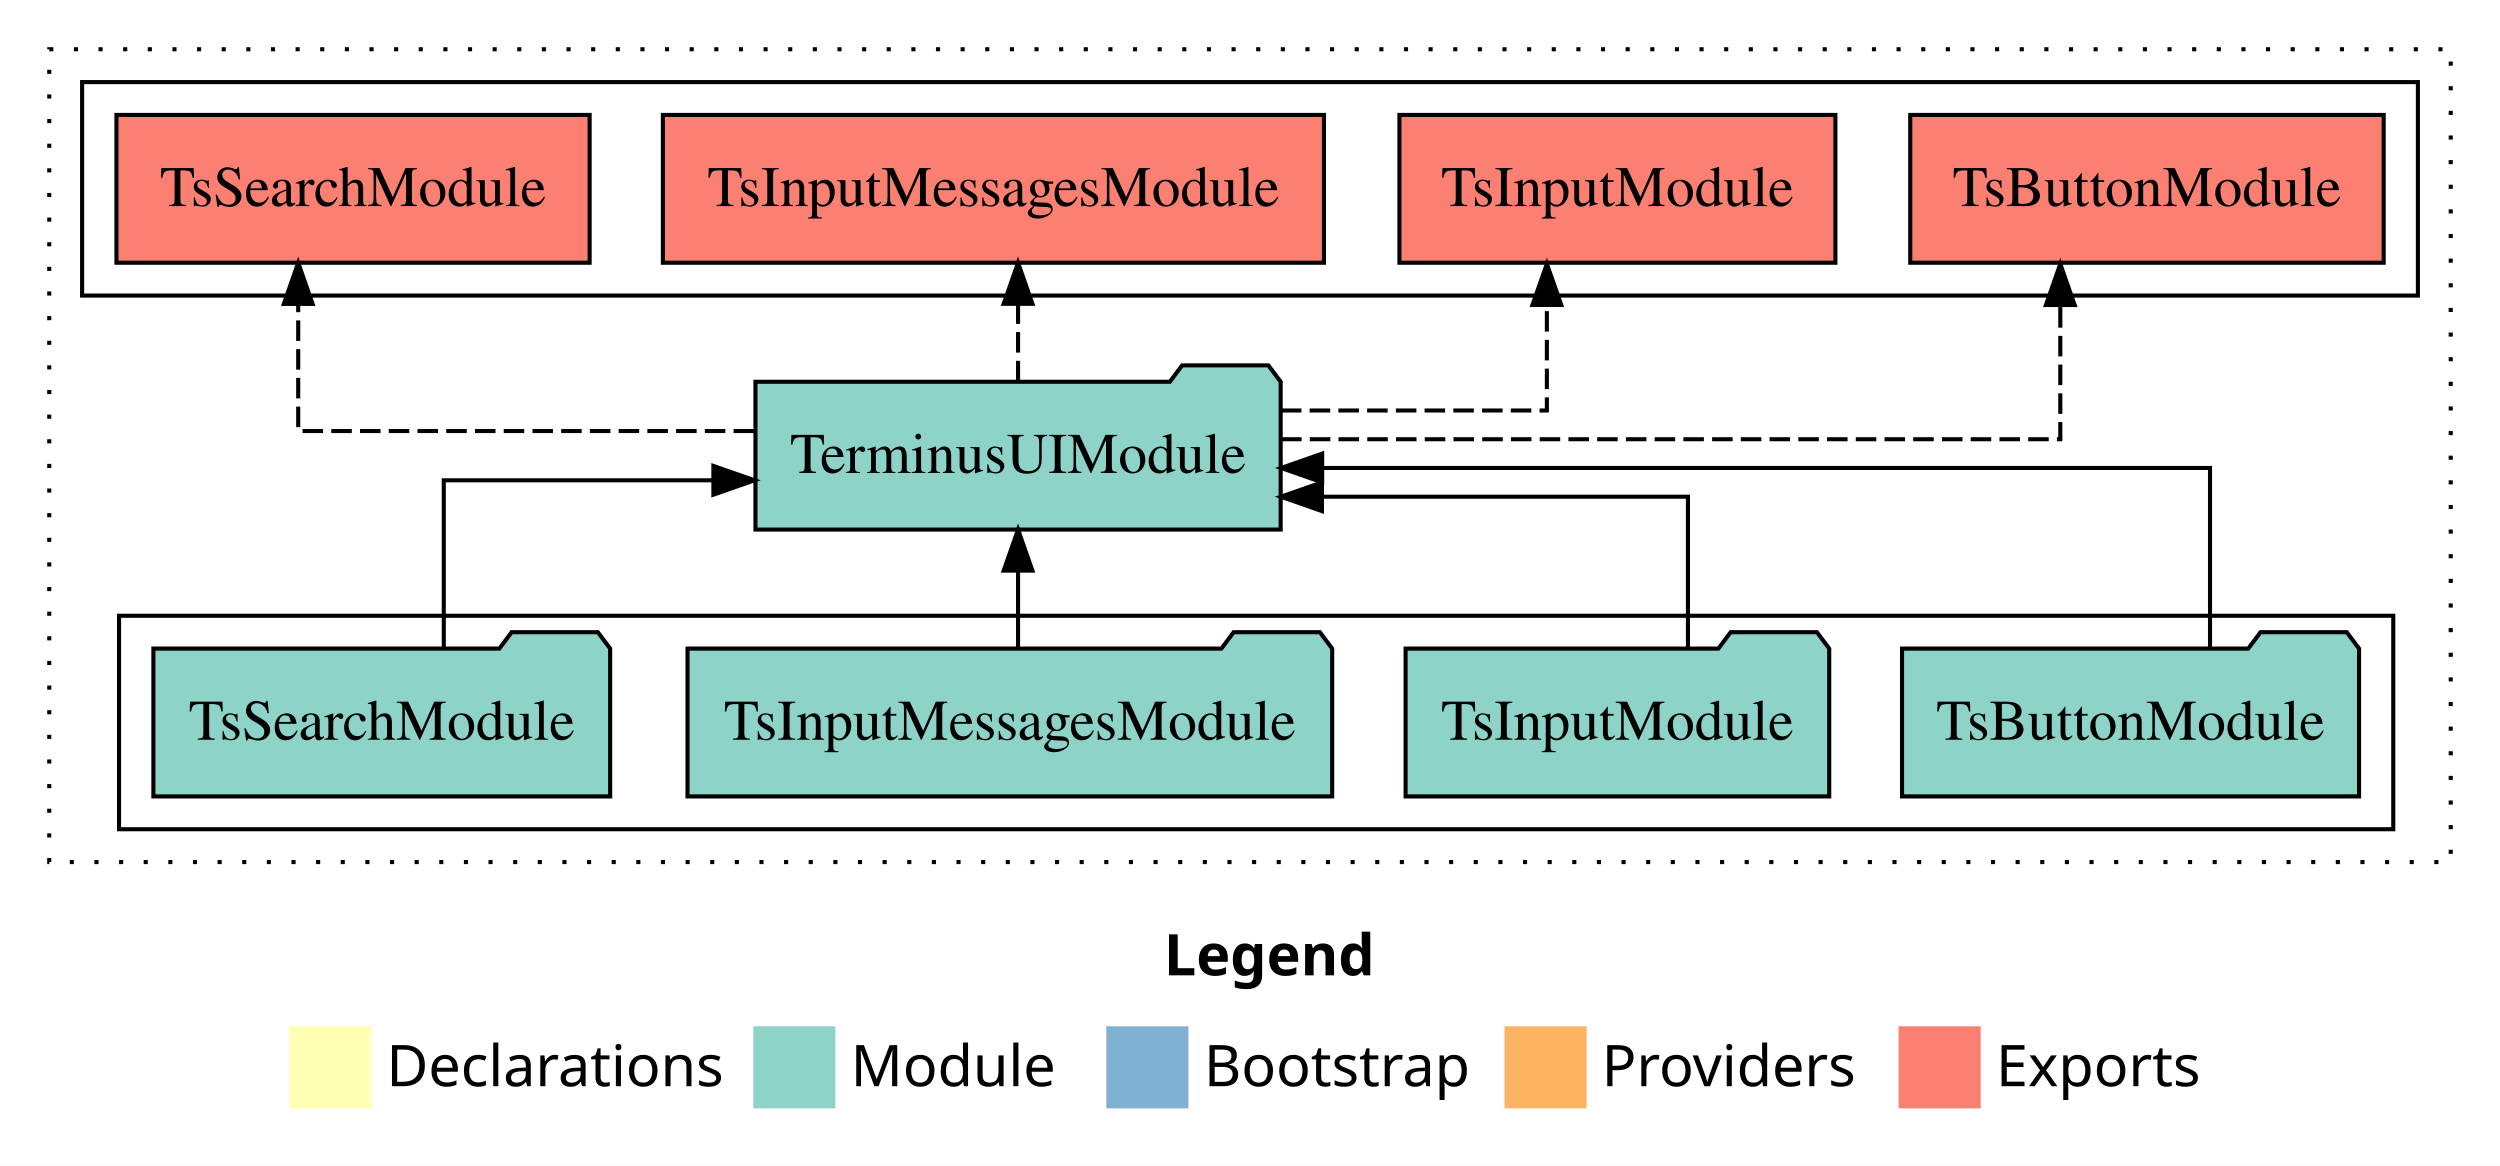
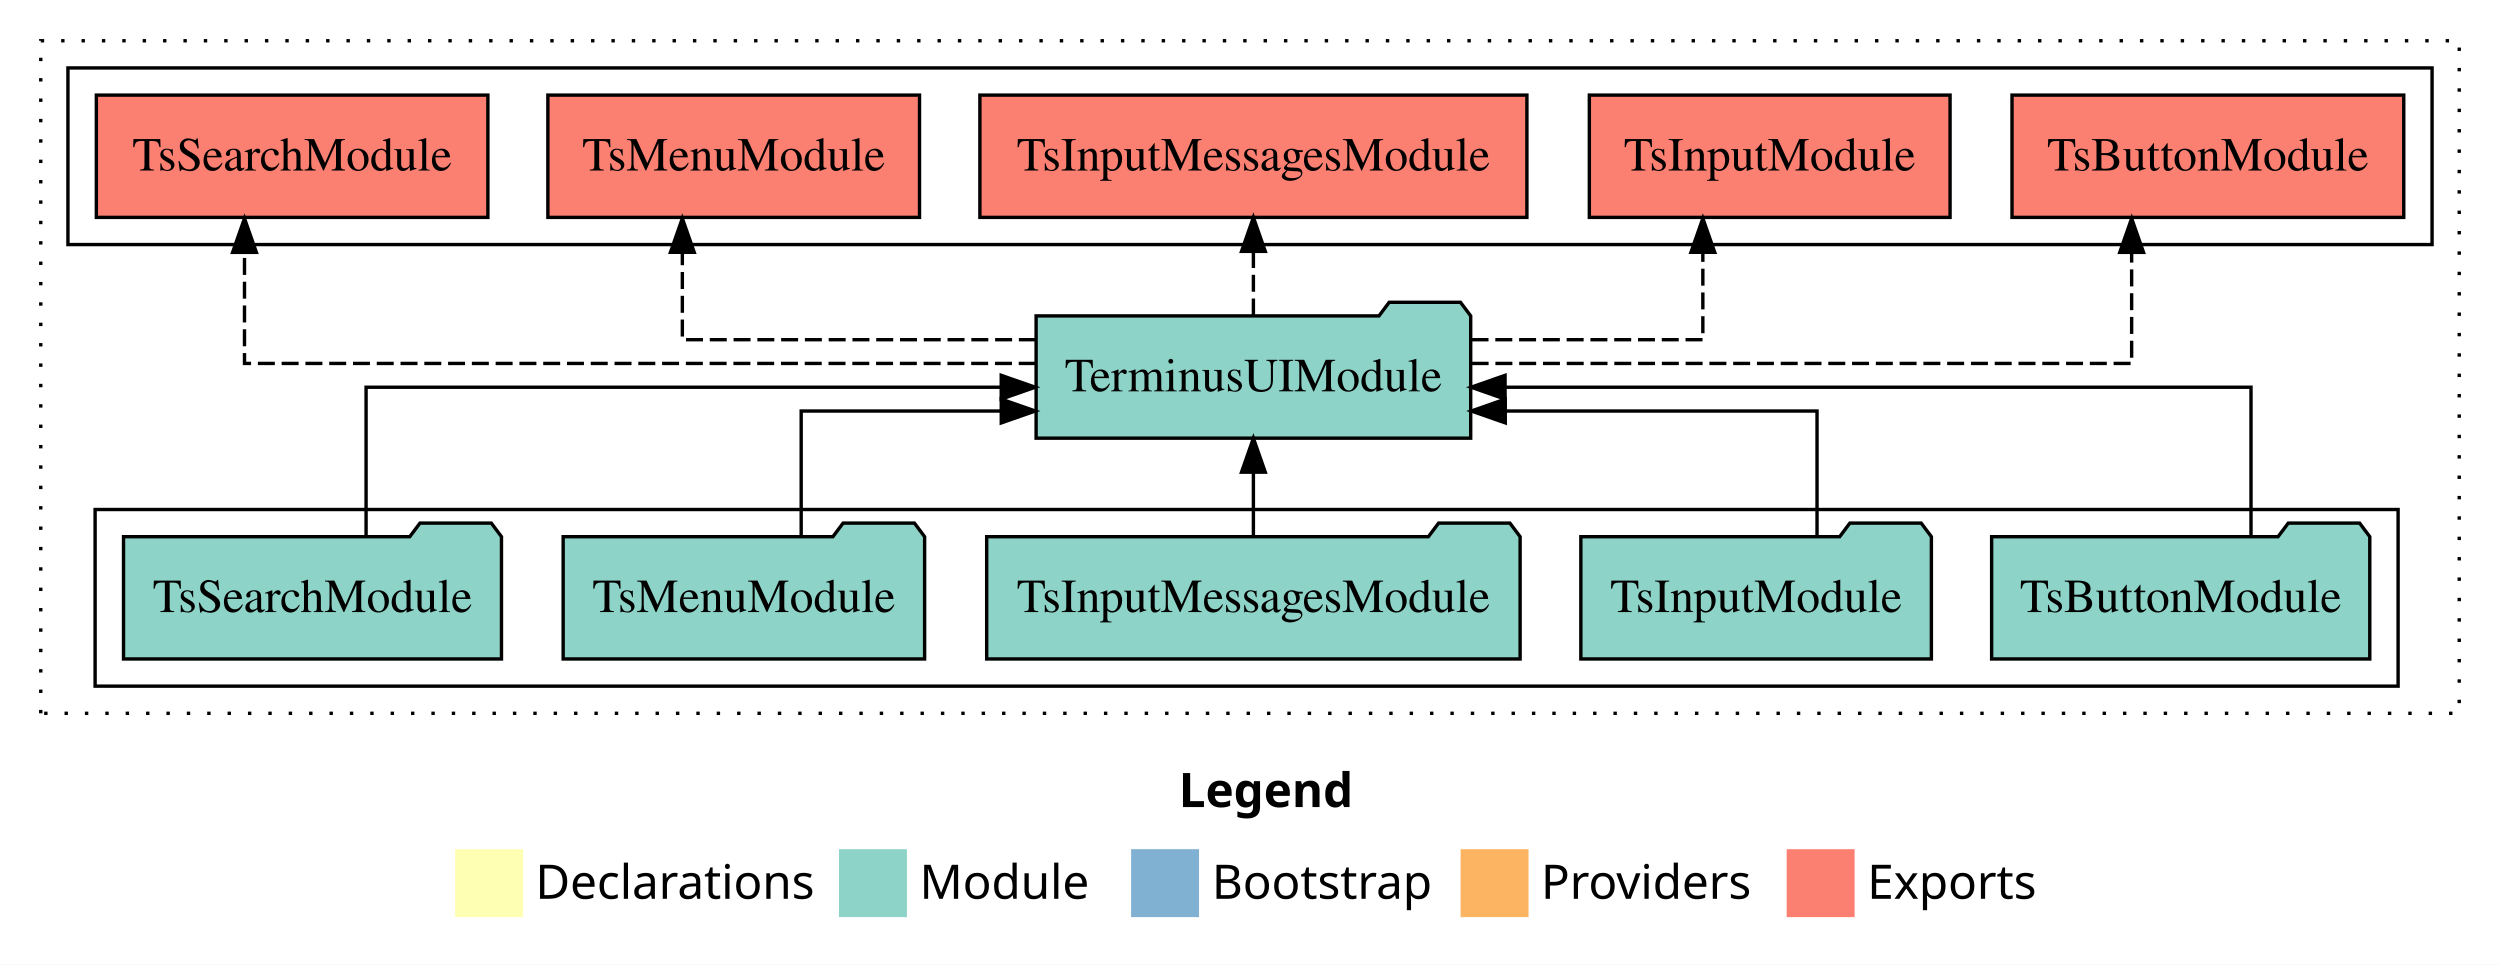
- <svg xmlns="http://www.w3.org/2000/svg" width="609pt" height="284pt" viewBox="0.00 0.00 609.00 284.00">
+ <svg xmlns="http://www.w3.org/2000/svg" width="736pt" height="284pt" viewBox="0.00 0.00 736.00 284.00">
  <g id="graph0" class="graph" transform="scale(1 1) rotate(0) translate(4 280)">
-     <polygon fill="#ffffff" stroke="transparent" points="-4,4 -4,-280 605,-280 605,4 -4,4" />
-     <text text-anchor="start" x="279.509" y="-42.4" font-family="sans-serif" font-weight="bold" font-size="14.00" fill="#000000">Legend</text>
-     <polygon fill="#ffffb3" stroke="transparent" points="66.5,-10 66.5,-30 86.5,-30 86.5,-10 66.5,-10" />
-     <text text-anchor="start" x="90.129" y="-15.4" font-family="sans-serif" font-size="14.00" fill="#000000">  Declarations</text>
-     <polygon fill="#8dd3c7" stroke="transparent" points="179.5,-10 179.5,-30 199.5,-30 199.5,-10 179.5,-10" />
-     <text text-anchor="start" x="203.225" y="-15.4" font-family="sans-serif" font-size="14.00" fill="#000000">  Module</text>
-     <polygon fill="#80b1d3" stroke="transparent" points="265.5,-10 265.5,-30 285.5,-30 285.5,-10 265.5,-10" />
-     <text text-anchor="start" x="289.281" y="-15.4" font-family="sans-serif" font-size="14.00" fill="#000000">  Bootstrap</text>
-     <polygon fill="#fdb462" stroke="transparent" points="362.5,-10 362.5,-30 382.5,-30 382.5,-10 362.5,-10" />
-     <text text-anchor="start" x="386.173" y="-15.4" font-family="sans-serif" font-size="14.00" fill="#000000">  Providers</text>
-     <polygon fill="#fb8072" stroke="transparent" points="458.5,-10 458.5,-30 478.5,-30 478.5,-10 458.5,-10" />
-     <text text-anchor="start" x="482.226" y="-15.4" font-family="sans-serif" font-size="14.00" fill="#000000">  Exports</text>
+     <polygon fill="#ffffff" stroke="transparent" points="-4,4 -4,-280 732,-280 732,4 -4,4" />
+     <text text-anchor="start" x="343.009" y="-42.4" font-family="sans-serif" font-weight="bold" font-size="14.00" fill="#000000">Legend</text>
+     <polygon fill="#ffffb3" stroke="transparent" points="130,-10 130,-30 150,-30 150,-10 130,-10" />
+     <text text-anchor="start" x="153.629" y="-15.4" font-family="sans-serif" font-size="14.00" fill="#000000">  Declarations</text>
+     <polygon fill="#8dd3c7" stroke="transparent" points="243,-10 243,-30 263,-30 263,-10 243,-10" />
+     <text text-anchor="start" x="266.725" y="-15.4" font-family="sans-serif" font-size="14.00" fill="#000000">  Module</text>
+     <polygon fill="#80b1d3" stroke="transparent" points="329,-10 329,-30 349,-30 349,-10 329,-10" />
+     <text text-anchor="start" x="352.781" y="-15.4" font-family="sans-serif" font-size="14.00" fill="#000000">  Bootstrap</text>
+     <polygon fill="#fdb462" stroke="transparent" points="426,-10 426,-30 446,-30 446,-10 426,-10" />
+     <text text-anchor="start" x="449.673" y="-15.4" font-family="sans-serif" font-size="14.00" fill="#000000">  Providers</text>
+     <polygon fill="#fb8072" stroke="transparent" points="522,-10 522,-30 542,-30 542,-10 522,-10" />
+     <text text-anchor="start" x="545.726" y="-15.4" font-family="sans-serif" font-size="14.00" fill="#000000">  Exports</text>
    <g id="clust1" class="cluster">
-       <polygon fill="none" stroke="#000000" stroke-dasharray="1,5" points="8,-70 8,-268 593,-268 593,-70 8,-70" />
+       <polygon fill="none" stroke="#000000" stroke-dasharray="1,5" points="8,-70 8,-268 720,-268 720,-70 8,-70" />
    </g>
    <g id="clust3" class="cluster">
-       <polygon fill="none" stroke="#000000" points="25,-78 25,-130 579,-130 579,-78 25,-78" />
+       <polygon fill="none" stroke="#000000" points="24,-78 24,-130 702,-130 702,-78 24,-78" />
    </g>
    <g id="clust4" class="cluster">
-       <polygon fill="none" stroke="#000000" points="16,-208 16,-260 585,-260 585,-208 16,-208" />
+       <polygon fill="none" stroke="#000000" points="16,-208 16,-260 712,-260 712,-208 16,-208" />
    </g>
    <g id="node1" class="node">
-       <polygon fill="#8dd3c7" stroke="#000000" points="570.665,-122 567.665,-126 546.665,-126 543.665,-122 459.335,-122 459.335,-86 570.665,-86 570.665,-122" />
-       <text text-anchor="middle" x="515" y="-99.8" font-family="Times,serif" font-size="14.00" fill="#000000">TsButtonModule</text>
+       <polygon fill="#8dd3c7" stroke="#000000" points="693.665,-122 690.665,-126 669.665,-126 666.665,-122 582.335,-122 582.335,-86 693.665,-86 693.665,-122" />
+       <text text-anchor="middle" x="638" y="-99.8" font-family="Times,serif" font-size="14.00" fill="#000000">TsButtonModule</text>
+     </g>
+     <g id="node6" class="node">
+       <polygon fill="#8dd3c7" stroke="#000000" points="428.971,-187 425.971,-191 404.971,-191 401.971,-187 301.029,-187 301.029,-151 428.971,-151 428.971,-187" />
+       <text text-anchor="middle" x="365" y="-164.8" font-family="Times,serif" font-size="14.00" fill="#000000">TerminusUIModule</text>
+     </g>
+     <g id="edge1" class="edge">
+       <path fill="none" stroke="#000000" d="M658.694,-122.267C658.694,-140.555 658.694,-166 658.694,-166 658.694,-166 439.089,-166 439.089,-166" />
+       <polygon fill="#000000" stroke="#000000" points="439.089,-162.5 429.089,-166 439.089,-169.5 439.089,-162.5" />
+     </g>
+     <g id="node2" class="node">
+       <polygon fill="#8dd3c7" stroke="#000000" points="564.598,-122 561.598,-126 540.598,-126 537.598,-122 461.402,-122 461.402,-86 564.598,-86 564.598,-122" />
+       <text text-anchor="middle" x="513" y="-99.8" font-family="Times,serif" font-size="14.00" fill="#000000">TsInputModule</text>
+     </g>
+     <g id="edge2" class="edge">
+       <path fill="none" stroke="#000000" d="M530.933,-122.009C530.933,-138.049 530.933,-159 530.933,-159 530.933,-159 439.154,-159 439.154,-159" />
+       <polygon fill="#000000" stroke="#000000" points="439.154,-155.5 429.154,-159 439.154,-162.5 439.154,-155.5" />
+     </g>
+     <g id="node3" class="node">
+       <polygon fill="#8dd3c7" stroke="#000000" points="443.521,-122 440.521,-126 419.521,-126 416.521,-122 286.479,-122 286.479,-86 443.521,-86 443.521,-122" />
+       <text text-anchor="middle" x="365" y="-99.8" font-family="Times,serif" font-size="14.00" fill="#000000">TsInputMessagesModule</text>
+     </g>
+     <g id="edge3" class="edge">
+       <path fill="none" stroke="#000000" d="M365,-122.106C365,-122.106 365,-140.991 365,-140.991" />
+       <polygon fill="#000000" stroke="#000000" points="361.5,-140.991 365,-150.991 368.5,-140.991 361.5,-140.991" />
+     </g>
+     <g id="node4" class="node">
+       <polygon fill="#8dd3c7" stroke="#000000" points="268.206,-122 265.206,-126 244.206,-126 241.206,-122 161.794,-122 161.794,-86 268.206,-86 268.206,-122" />
+       <text text-anchor="middle" x="215" y="-99.8" font-family="Times,serif" font-size="14.00" fill="#000000">TsMenuModule</text>
+     </g>
+     <g id="edge4" class="edge">
+       <path fill="none" stroke="#000000" d="M231.868,-122.009C231.868,-138.049 231.868,-159 231.868,-159 231.868,-159 290.774,-159 290.774,-159" />
+       <polygon fill="#000000" stroke="#000000" points="290.774,-162.5 300.774,-159 290.774,-155.5 290.774,-162.5" />
    </g>
    <g id="node5" class="node">
-       <polygon fill="#8dd3c7" stroke="#000000" points="307.971,-187 304.971,-191 283.971,-191 280.971,-187 180.029,-187 180.029,-151 307.971,-151 307.971,-187" />
-       <text text-anchor="middle" x="244" y="-164.8" font-family="Times,serif" font-size="14.00" fill="#000000">TerminusUIModule</text>
-     </g>
-     <g id="edge1" class="edge">
-       <path fill="none" stroke="#000000" d="M534.361,-122.267C534.361,-140.555 534.361,-166 534.361,-166 534.361,-166 318.08,-166 318.08,-166" />
-       <polygon fill="#000000" stroke="#000000" points="318.08,-162.5 308.08,-166 318.08,-169.5 318.08,-162.5" />
-     </g>
-     <g id="node2" class="node">
-       <polygon fill="#8dd3c7" stroke="#000000" points="441.598,-122 438.598,-126 417.598,-126 414.598,-122 338.402,-122 338.402,-86 441.598,-86 441.598,-122" />
-       <text text-anchor="middle" x="390" y="-99.8" font-family="Times,serif" font-size="14.00" fill="#000000">TsInputModule</text>
-     </g>
-     <g id="edge2" class="edge">
-       <path fill="none" stroke="#000000" d="M407.183,-122.009C407.183,-138.049 407.183,-159 407.183,-159 407.183,-159 318.026,-159 318.026,-159" />
-       <polygon fill="#000000" stroke="#000000" points="318.026,-155.5 308.026,-159 318.026,-162.5 318.026,-155.5" />
-     </g>
-     <g id="node3" class="node">
-       <polygon fill="#8dd3c7" stroke="#000000" points="320.521,-122 317.521,-126 296.521,-126 293.521,-122 163.479,-122 163.479,-86 320.521,-86 320.521,-122" />
-       <text text-anchor="middle" x="242" y="-99.8" font-family="Times,serif" font-size="14.00" fill="#000000">TsInputMessagesModule</text>
-     </g>
-     <g id="edge3" class="edge">
-       <path fill="none" stroke="#000000" d="M244,-122.106C244,-122.106 244,-140.991 244,-140.991" />
-       <polygon fill="#000000" stroke="#000000" points="240.5,-140.991 244,-150.991 247.5,-140.991 240.5,-140.991" />
-     </g>
-     <g id="node4" class="node">
-       <polygon fill="#8dd3c7" stroke="#000000" points="144.635,-122 141.635,-126 120.635,-126 117.635,-122 33.365,-122 33.365,-86 144.635,-86 144.635,-122" />
-       <text text-anchor="middle" x="89" y="-99.8" font-family="Times,serif" font-size="14.00" fill="#000000">TsSearchModule</text>
-     </g>
-     <g id="edge4" class="edge">
-       <path fill="none" stroke="#000000" d="M104.106,-122.022C104.106,-139.373 104.106,-163 104.106,-163 104.106,-163 169.785,-163 169.785,-163" />
-       <polygon fill="#000000" stroke="#000000" points="169.785,-166.5 179.785,-163 169.785,-159.5 169.785,-166.5" />
-     </g>
-     <g id="node6" class="node">
-       <polygon fill="#fb8072" stroke="#000000" points="576.665,-252 461.335,-252 461.335,-216 576.665,-216 576.665,-252" />
-       <text text-anchor="middle" x="519" y="-229.8" font-family="Times,serif" font-size="14.00" fill="#000000">TsButtonModule </text>
+       <polygon fill="#8dd3c7" stroke="#000000" points="143.635,-122 140.635,-126 119.635,-126 116.635,-122 32.365,-122 32.365,-86 143.635,-86 143.635,-122" />
+       <text text-anchor="middle" x="88" y="-99.8" font-family="Times,serif" font-size="14.00" fill="#000000">TsSearchModule</text>
    </g>
    <g id="edge5" class="edge">
-       <path fill="none" stroke="#000000" stroke-dasharray="5,2" d="M308.067,-173C383.279,-173 497.889,-173 497.889,-173 497.889,-173 497.889,-205.698 497.889,-205.698" />
-       <polygon fill="#000000" stroke="#000000" points="494.389,-205.698 497.889,-215.698 501.389,-205.698 494.389,-205.698" />
+       <path fill="none" stroke="#000000" d="M103.772,-122.267C103.772,-140.555 103.772,-166 103.772,-166 103.772,-166 290.762,-166 290.762,-166" />
+       <polygon fill="#000000" stroke="#000000" points="290.762,-169.5 300.762,-166 290.762,-162.5 290.762,-169.5" />
    </g>
    <g id="node7" class="node">
-       <polygon fill="#fb8072" stroke="#000000" points="443.099,-252 336.901,-252 336.901,-216 443.099,-216 443.099,-252" />
-       <text text-anchor="middle" x="390" y="-229.8" font-family="Times,serif" font-size="14.00" fill="#000000">TsInputModule </text>
+       <polygon fill="#fb8072" stroke="#000000" points="703.665,-252 588.335,-252 588.335,-216 703.665,-216 703.665,-252" />
+       <text text-anchor="middle" x="646" y="-229.8" font-family="Times,serif" font-size="14.00" fill="#000000">TsButtonModule </text>
    </g>
    <g id="edge6" class="edge">
-       <path fill="none" stroke="#000000" stroke-dasharray="5,2" d="M308.031,-180C340.361,-180 372.817,-180 372.817,-180 372.817,-180 372.817,-205.718 372.817,-205.718" />
-       <polygon fill="#000000" stroke="#000000" points="369.317,-205.718 372.817,-215.718 376.317,-205.718 369.317,-205.718" />
+       <path fill="none" stroke="#000000" stroke-dasharray="5,2" d="M429.245,-173C505.82,-173 623.556,-173 623.556,-173 623.556,-173 623.556,-205.698 623.556,-205.698" />
+       <polygon fill="#000000" stroke="#000000" points="620.056,-205.698 623.556,-215.698 627.056,-205.698 620.056,-205.698" />
    </g>
    <g id="node8" class="node">
-       <polygon fill="#fb8072" stroke="#000000" points="318.52,-252 157.48,-252 157.48,-216 318.52,-216 318.52,-252" />
-       <text text-anchor="middle" x="238" y="-229.8" font-family="Times,serif" font-size="14.00" fill="#000000">TsInputMessagesModule </text>
+       <polygon fill="#fb8072" stroke="#000000" points="570.099,-252 463.901,-252 463.901,-216 570.099,-216 570.099,-252" />
+       <text text-anchor="middle" x="517" y="-229.8" font-family="Times,serif" font-size="14.00" fill="#000000">TsInputModule </text>
    </g>
    <g id="edge7" class="edge">
-       <path fill="none" stroke="#000000" stroke-dasharray="5,2" d="M244,-187.106C244,-187.106 244,-205.991 244,-205.991" />
-       <polygon fill="#000000" stroke="#000000" points="240.5,-205.991 244,-215.991 247.5,-205.991 240.5,-205.991" />
+       <path fill="none" stroke="#000000" stroke-dasharray="5,2" d="M429.221,-180C462.933,-180 497.317,-180 497.317,-180 497.317,-180 497.317,-205.718 497.317,-205.718" />
+       <polygon fill="#000000" stroke="#000000" points="493.817,-205.718 497.317,-215.718 500.817,-205.718 493.817,-205.718" />
    </g>
    <g id="node9" class="node">
+       <polygon fill="#fb8072" stroke="#000000" points="445.52,-252 284.48,-252 284.48,-216 445.52,-216 445.52,-252" />
+       <text text-anchor="middle" x="365" y="-229.8" font-family="Times,serif" font-size="14.00" fill="#000000">TsInputMessagesModule </text>
+     </g>
+     <g id="edge8" class="edge">
+       <path fill="none" stroke="#000000" stroke-dasharray="5,2" d="M365,-187.106C365,-187.106 365,-205.991 365,-205.991" />
+       <polygon fill="#000000" stroke="#000000" points="361.5,-205.991 365,-215.991 368.5,-205.991 361.5,-205.991" />
+     </g>
+     <g id="node10" class="node">
+       <polygon fill="#fb8072" stroke="#000000" points="266.707,-252 157.293,-252 157.293,-216 266.707,-216 266.707,-252" />
+       <text text-anchor="middle" x="212" y="-229.8" font-family="Times,serif" font-size="14.00" fill="#000000">TsMenuModule </text>
+     </g>
+     <g id="edge9" class="edge">
+       <path fill="none" stroke="#000000" stroke-dasharray="5,2" d="M300.962,-180C253.452,-180 196.882,-180 196.882,-180 196.882,-180 196.882,-205.718 196.882,-205.718" />
+       <polygon fill="#000000" stroke="#000000" points="193.382,-205.718 196.882,-215.718 200.382,-205.718 193.382,-205.718" />
+     </g>
+     <g id="node11" class="node">
      <polygon fill="#fb8072" stroke="#000000" points="139.634,-252 24.366,-252 24.366,-216 139.634,-216 139.634,-252" />
      <text text-anchor="middle" x="82" y="-229.8" font-family="Times,serif" font-size="14.00" fill="#000000">TsSearchModule </text>
    </g>
-     <g id="edge8" class="edge">
-       <path fill="none" stroke="#000000" stroke-dasharray="5,2" d="M179.7,-175C129.653,-175 68.644,-175 68.644,-175 68.644,-175 68.644,-205.977 68.644,-205.977" />
-       <polygon fill="#000000" stroke="#000000" points="65.144,-205.977 68.644,-215.977 72.144,-205.977 65.144,-205.977" />
+     <g id="edge10" class="edge">
+       <path fill="none" stroke="#000000" stroke-dasharray="5,2" d="M300.916,-173C213.6,-173 67.978,-173 67.978,-173 67.978,-173 67.978,-205.698 67.978,-205.698" />
+       <polygon fill="#000000" stroke="#000000" points="64.478,-205.698 67.978,-215.698 71.478,-205.698 64.478,-205.698" />
    </g>
  </g>
</svg>
